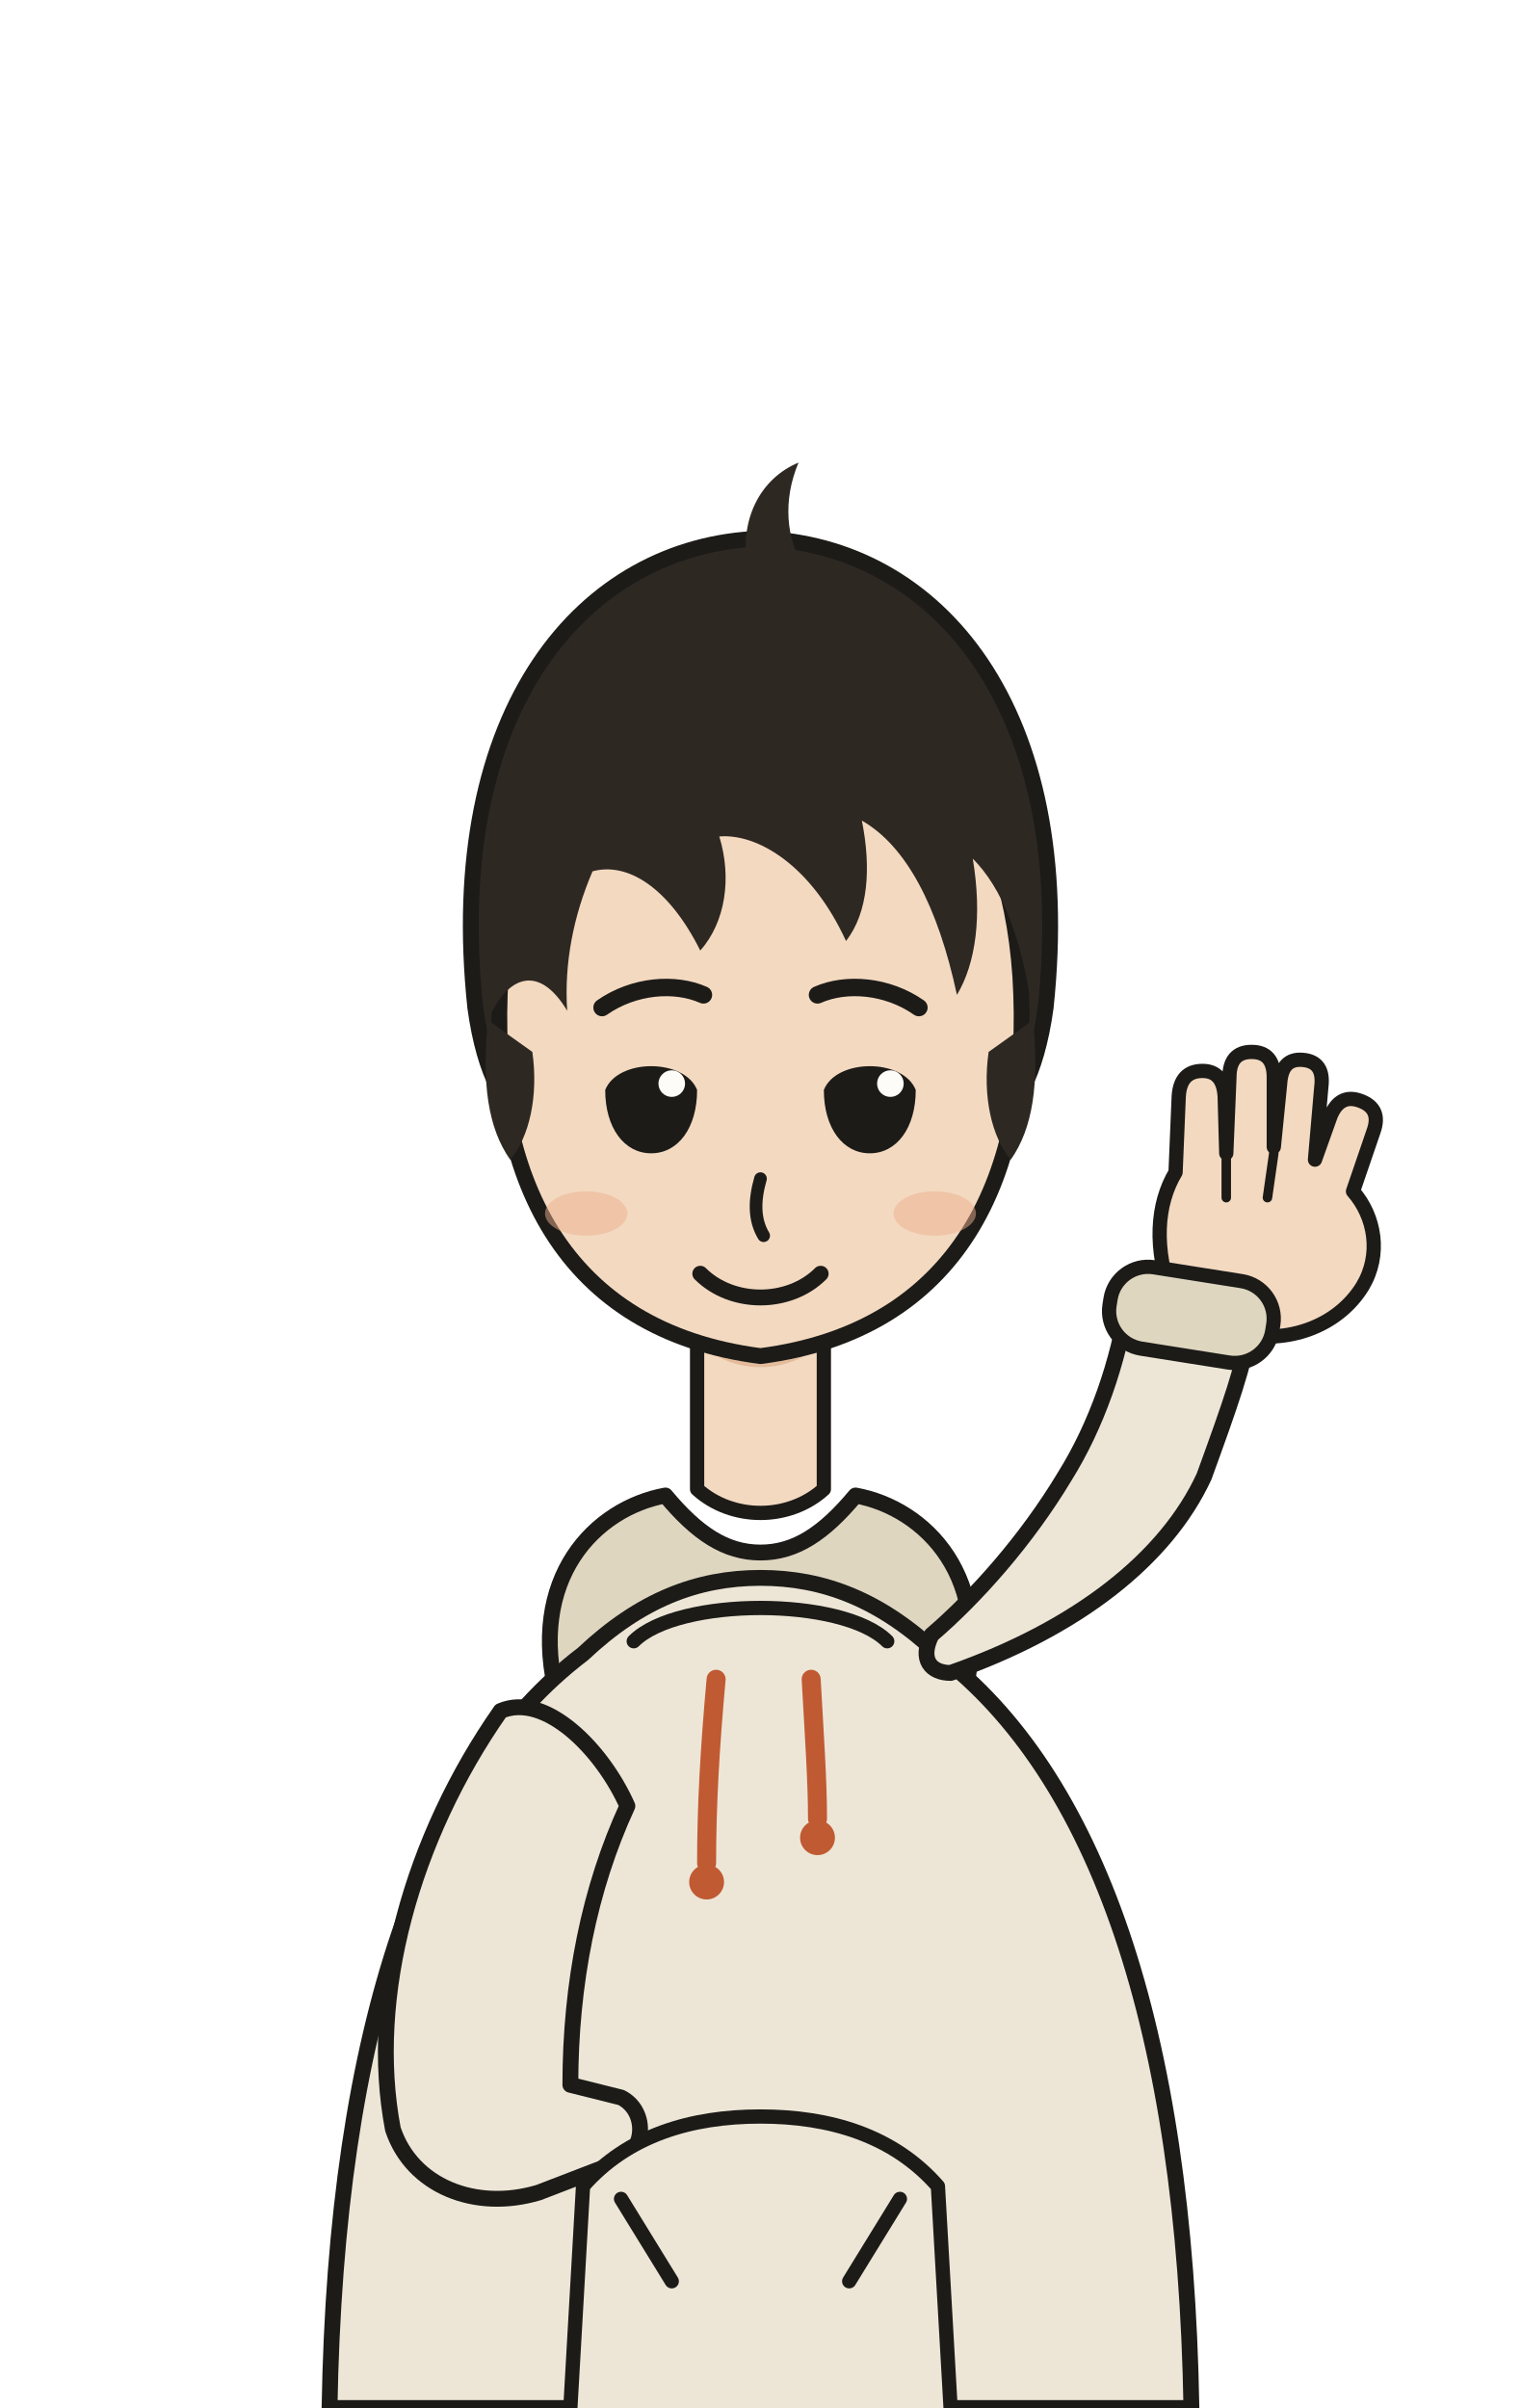
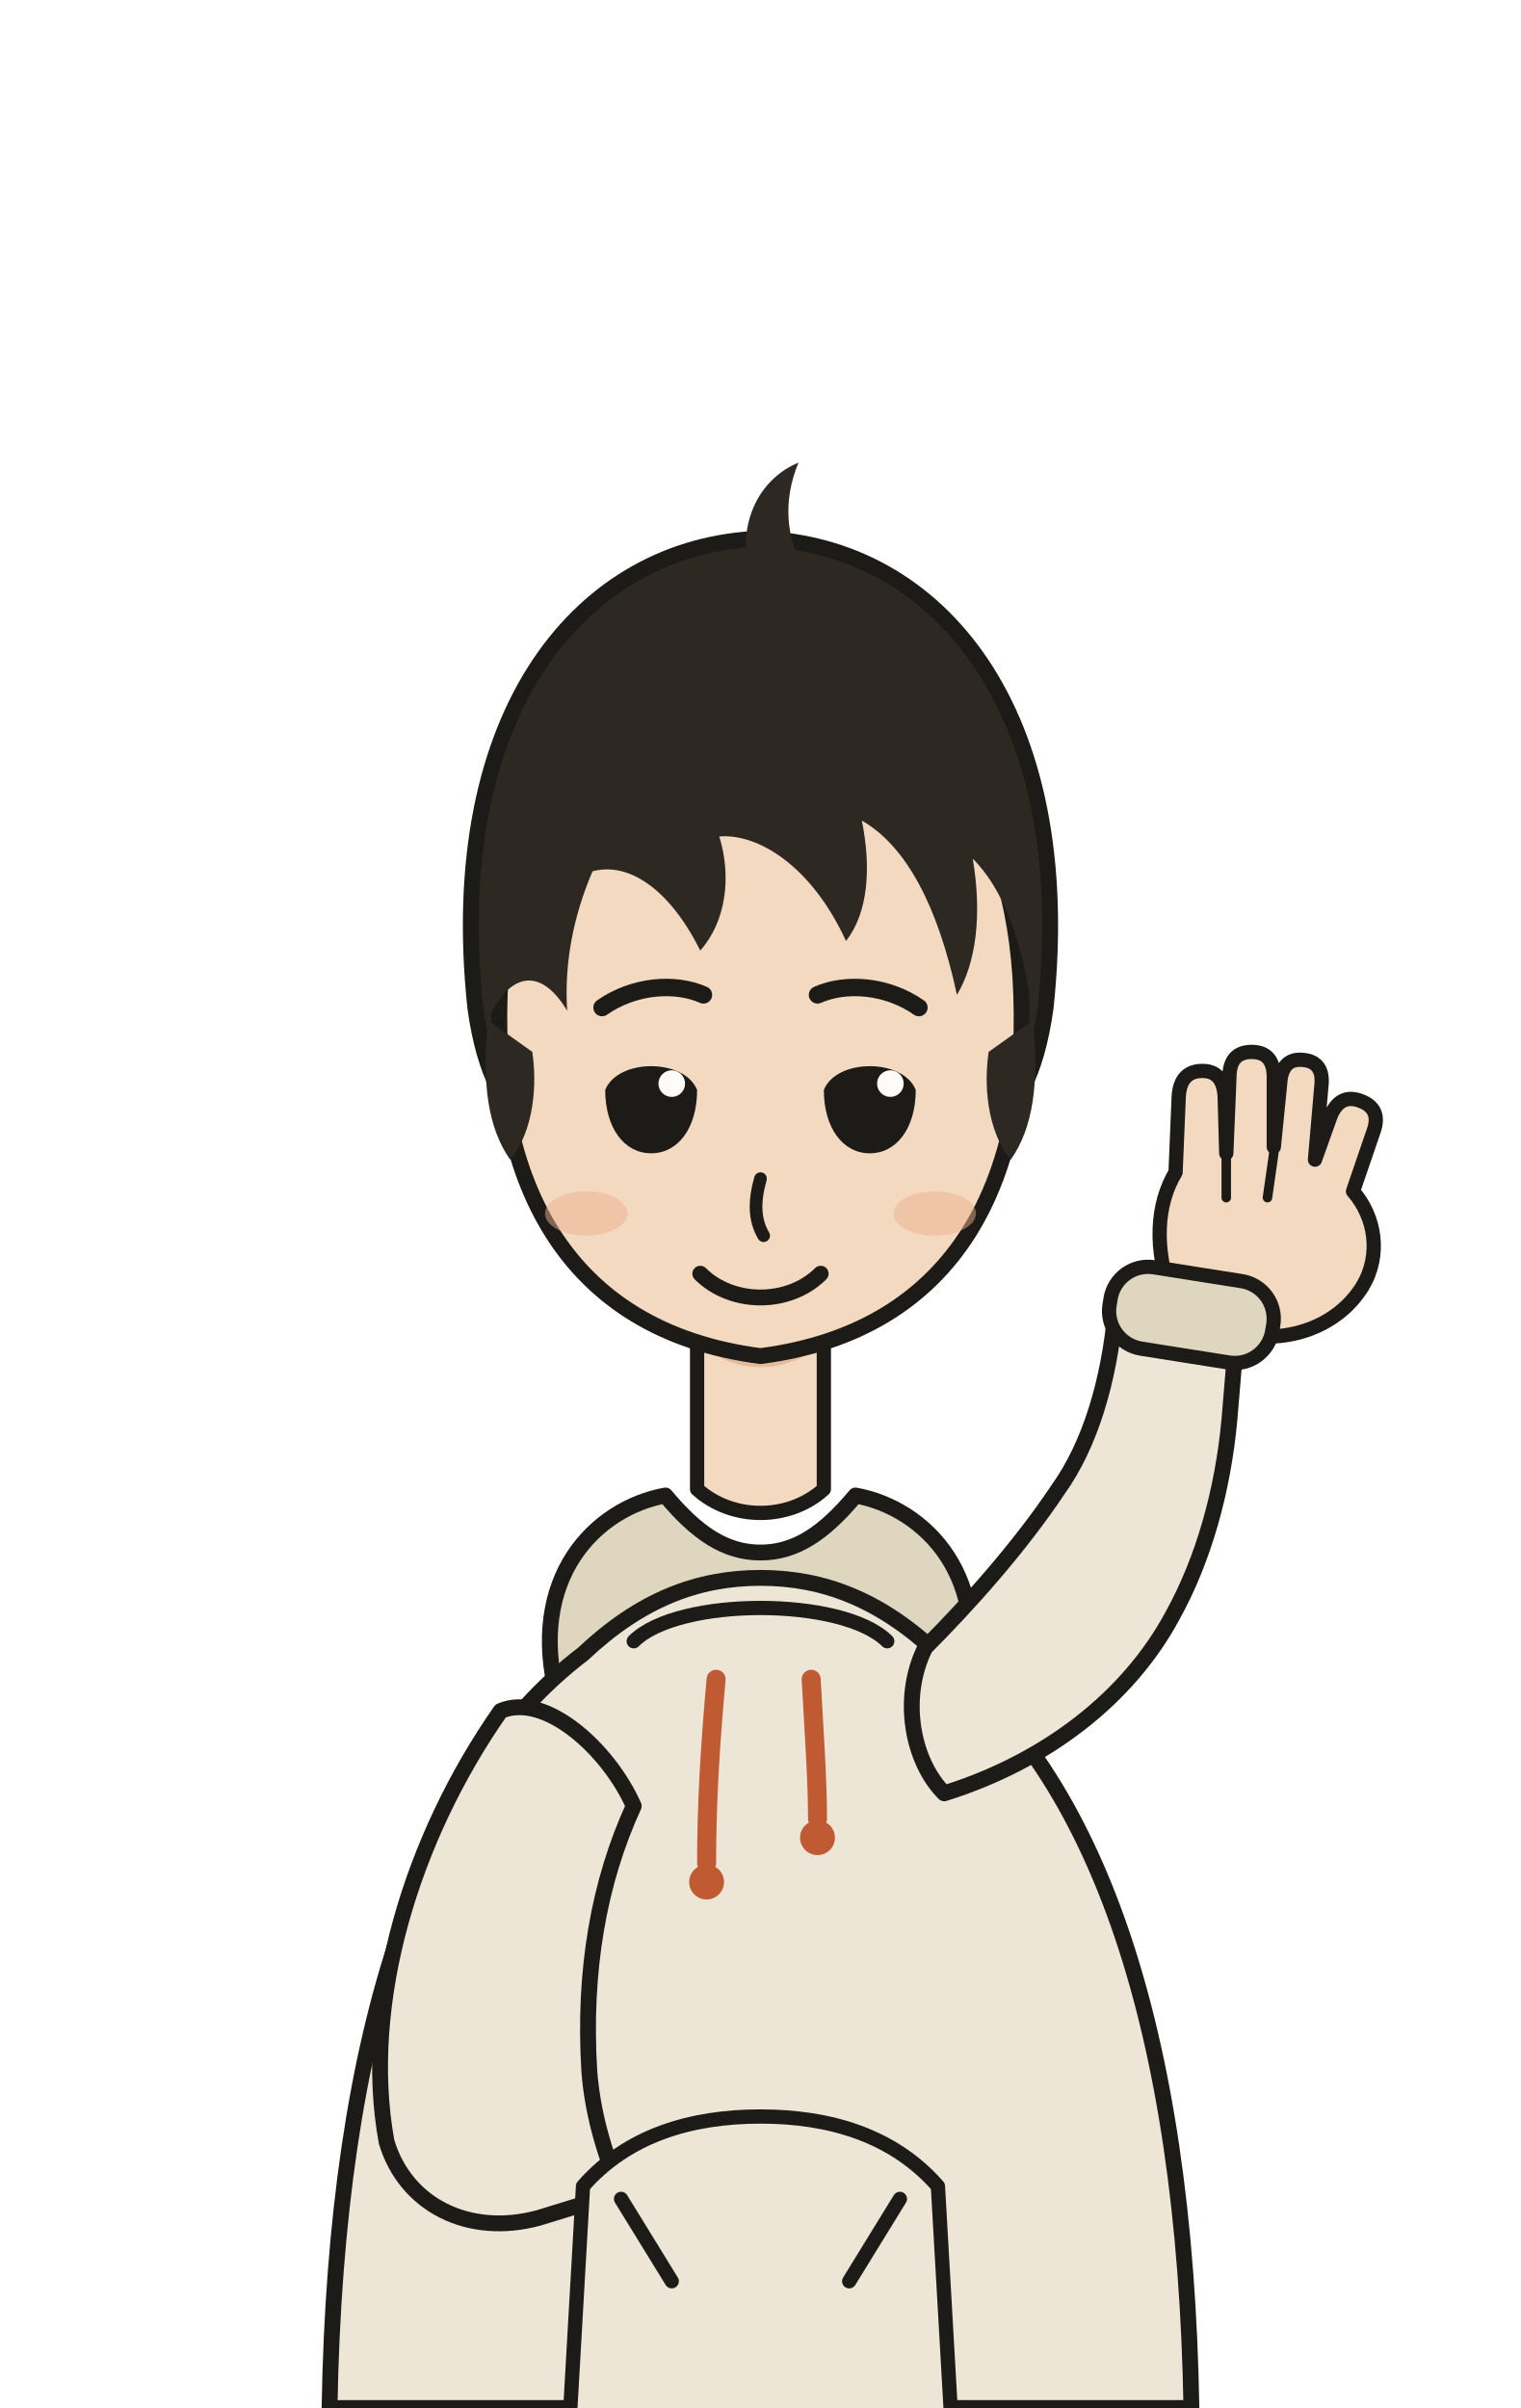
<svg xmlns="http://www.w3.org/2000/svg" width="480" height="760" viewBox="0 0 480 760">
  <g stroke-linejoin="round" stroke-linecap="round">
    <path d="M150 318 C 140 224, 184 172, 240 170 C 296 172, 340 224, 330 318 C 327 340, 320 350, 314 354 L 166 354 C 160 350, 153 340, 150 318 Z" fill="#2E2823" stroke="#1C1B18" stroke-width="5" />
    <path d="M176 536 C 166 498, 188 476, 210 472 C 220 484, 229 490, 240 490 C 251 490, 260 484, 270 472 C 292 476, 314 498, 304 536 C 284 518, 196 518, 176 536 Z" fill="#DFD6C0" stroke="#1C1B18" stroke-width="5" />
    <path d="M104 760 C 106 640, 134 560, 184 522 C 202 505, 220 498, 240 498 C 260 498, 278 505, 296 522 C 346 560, 374 640, 376 760 Z" fill="#EDE6D6" stroke="#1C1B18" stroke-width="5" />
-     <path d="M158 540 C 130 580, 116 630, 124 672 C 130 690, 150 698, 170 692 L 196 682 C 204 678, 204 666, 196 662 L 180 658 C 180 626, 186 596, 198 570 C 190 552, 172 534, 158 540 Z" fill="#EDE6D6" stroke="#1C1B18" stroke-width="5" />
+     <path d="M158 540 C 130 580, 114 632, 122 676 C 128 696, 148 706, 170 700 L 196 692 C 190 678, 187 666, 186 654 C 184 622, 189 594, 200 570 C 192 552, 172 534, 158 540 Z" fill="#EDE6D6" stroke="#1C1B18" stroke-width="5" />
    <path d="M180 760 L 184 690 C 198 674, 218 668, 240 668 C 262 668, 282 674, 296 690 L 300 760" fill="#EDE6D6" stroke="#1C1B18" stroke-width="4.5" />
    <path d="M196 694 L 212 720 M284 694 L 268 720" stroke="#1C1B18" stroke-width="4.5" fill="none" />
-     <path d="M300 528 C 340 514, 368 492, 380 466 C 388 444, 393 430, 394 420 L 356 410 C 353 430, 346 450, 336 466 C 324 486, 308 504, 294 516 C 290 524, 294 528, 300 528 Z" fill="#EDE6D6" stroke="#1C1B18" stroke-width="5" />
+     <path d="M298 566 C 330 556, 356 536, 370 510 C 380 492, 386 470, 388 448 L 390 424 L 352 414 C 350 436, 344 456, 334 470 C 322 488, 306 506, 292 520 C 284 536, 288 556, 298 566 Z" fill="#EDE6D6" stroke="#1C1B18" stroke-width="5" />
    <path d="M370 410 C 364 394, 365 380, 371 370 L 372 346 Q 372.5 338 379.5 338 Q 386 338 386.5 346 L 387 364 L 388 340 Q 388 332 395 332 Q 402 332 402 340 L 402 362 L 404 342 Q 404.5 334 411 334.5 Q 418 335 417 343 L 415 366 L 420 352 Q 423 345 429.5 347.5 Q 436 350 433.5 357 L 427 376 C 434 384, 436 396, 430 406 C 422 419, 406 424, 392 421 C 383 419, 374 416, 370 410 Z" fill="#F3D9C0" stroke="#1C1B18" stroke-width="4.5" />
    <path d="M387 366 L 387 378 M402 364 L 400 378" stroke="#1C1B18" stroke-width="3" fill="none" />
    <rect x="350" y="402" width="52" height="26" rx="12" fill="#DFD6C0" stroke="#1C1B18" stroke-width="4.5" transform="rotate(9 376 415)" />
    <path d="M226 530 C 224 552, 223 570, 223 588 M256 530 C 257 548, 258 562, 258 574" stroke="#C05A32" stroke-width="6" fill="none" />
    <circle cx="223" cy="594" r="5.5" fill="#C05A32" />
    <circle cx="258" cy="580" r="5.5" fill="#C05A32" />
    <path d="M200 518 C 214 504, 266 504, 280 518" stroke="#1C1B18" stroke-width="4.5" fill="none" />
    <path d="M220 402 L 220 470 C 231 480, 249 480, 260 470 L 260 402 Z" fill="#F3D9C0" stroke="#1C1B18" stroke-width="4.5" />
    <path d="M221 410 C 230 424, 250 424, 259 410 L 259 424 C 249 434, 231 434, 221 424 Z" fill="#E4BC9C" />
    <path d="M158 308 C 154 372, 178 420, 240 428 C 302 420, 326 372, 322 308 C 318 250, 288 218, 240 218 C 192 218, 162 250, 158 308 Z" fill="#F3D9C0" stroke="#1C1B18" stroke-width="5" />
    <path d="M154 322 C 144 230, 186 180, 240 178 C 294 180, 336 230, 326 322 C 323 296, 316 280, 307 271 C 310 289, 308 304, 302 314 C 296 286, 286 267, 272 259 C 275 274, 274 288, 267 297 C 256 273, 239 263, 227 264 C 231 277, 229 291, 221 300 C 211 280, 198 272, 187 275 C 181 289, 178 304, 179 319 C 170 304, 160 308, 154 322 Z" fill="#2E2823" />
    <path d="M154 322 C 152 342, 154 356, 161 366 C 167 359, 170 346, 168 332 Z" fill="#2E2823" />
    <path d="M326 322 C 328 342, 326 356, 319 366 C 313 359, 310 346, 312 332 Z" fill="#2E2823" />
    <path d="M236 180 C 233 164, 240 151, 252 146 C 247 158, 248 170, 254 180 Z" fill="#2E2823" />
    <path d="M190 318 C 200 311, 213 310, 222 314" stroke="#1C1B18" stroke-width="5.5" fill="none" />
    <path d="M258 314 C 267 310, 280 311, 290 318" stroke="#1C1B18" stroke-width="5.5" fill="none" />
    <path d="M191 344 C 195 334, 216 334, 220 344 C 220 356, 214 364, 205.5 364 C 197 364, 191 356, 191 344 Z" fill="#1C1B18" />
    <circle cx="212" cy="342" r="4.2" fill="#FDFCF9" />
    <path d="M260 344 C 264 334, 285 334, 289 344 C 289 356, 283 364, 274.5 364 C 266 364, 260 356, 260 344 Z" fill="#1C1B18" />
    <circle cx="281" cy="342" r="4.2" fill="#FDFCF9" />
    <ellipse cx="185" cy="383" rx="13" ry="7" fill="#EBAF8E" opacity="0.5" />
    <ellipse cx="295" cy="383" rx="13" ry="7" fill="#EBAF8E" opacity="0.5" />
    <path d="M240 372 C 238 379, 238 385, 241 390" stroke="#1C1B18" stroke-width="4" fill="none" />
    <path d="M221 402 C 231 412, 249 412, 259 402" stroke="#1C1B18" stroke-width="5" fill="none" />
  </g>
</svg>
